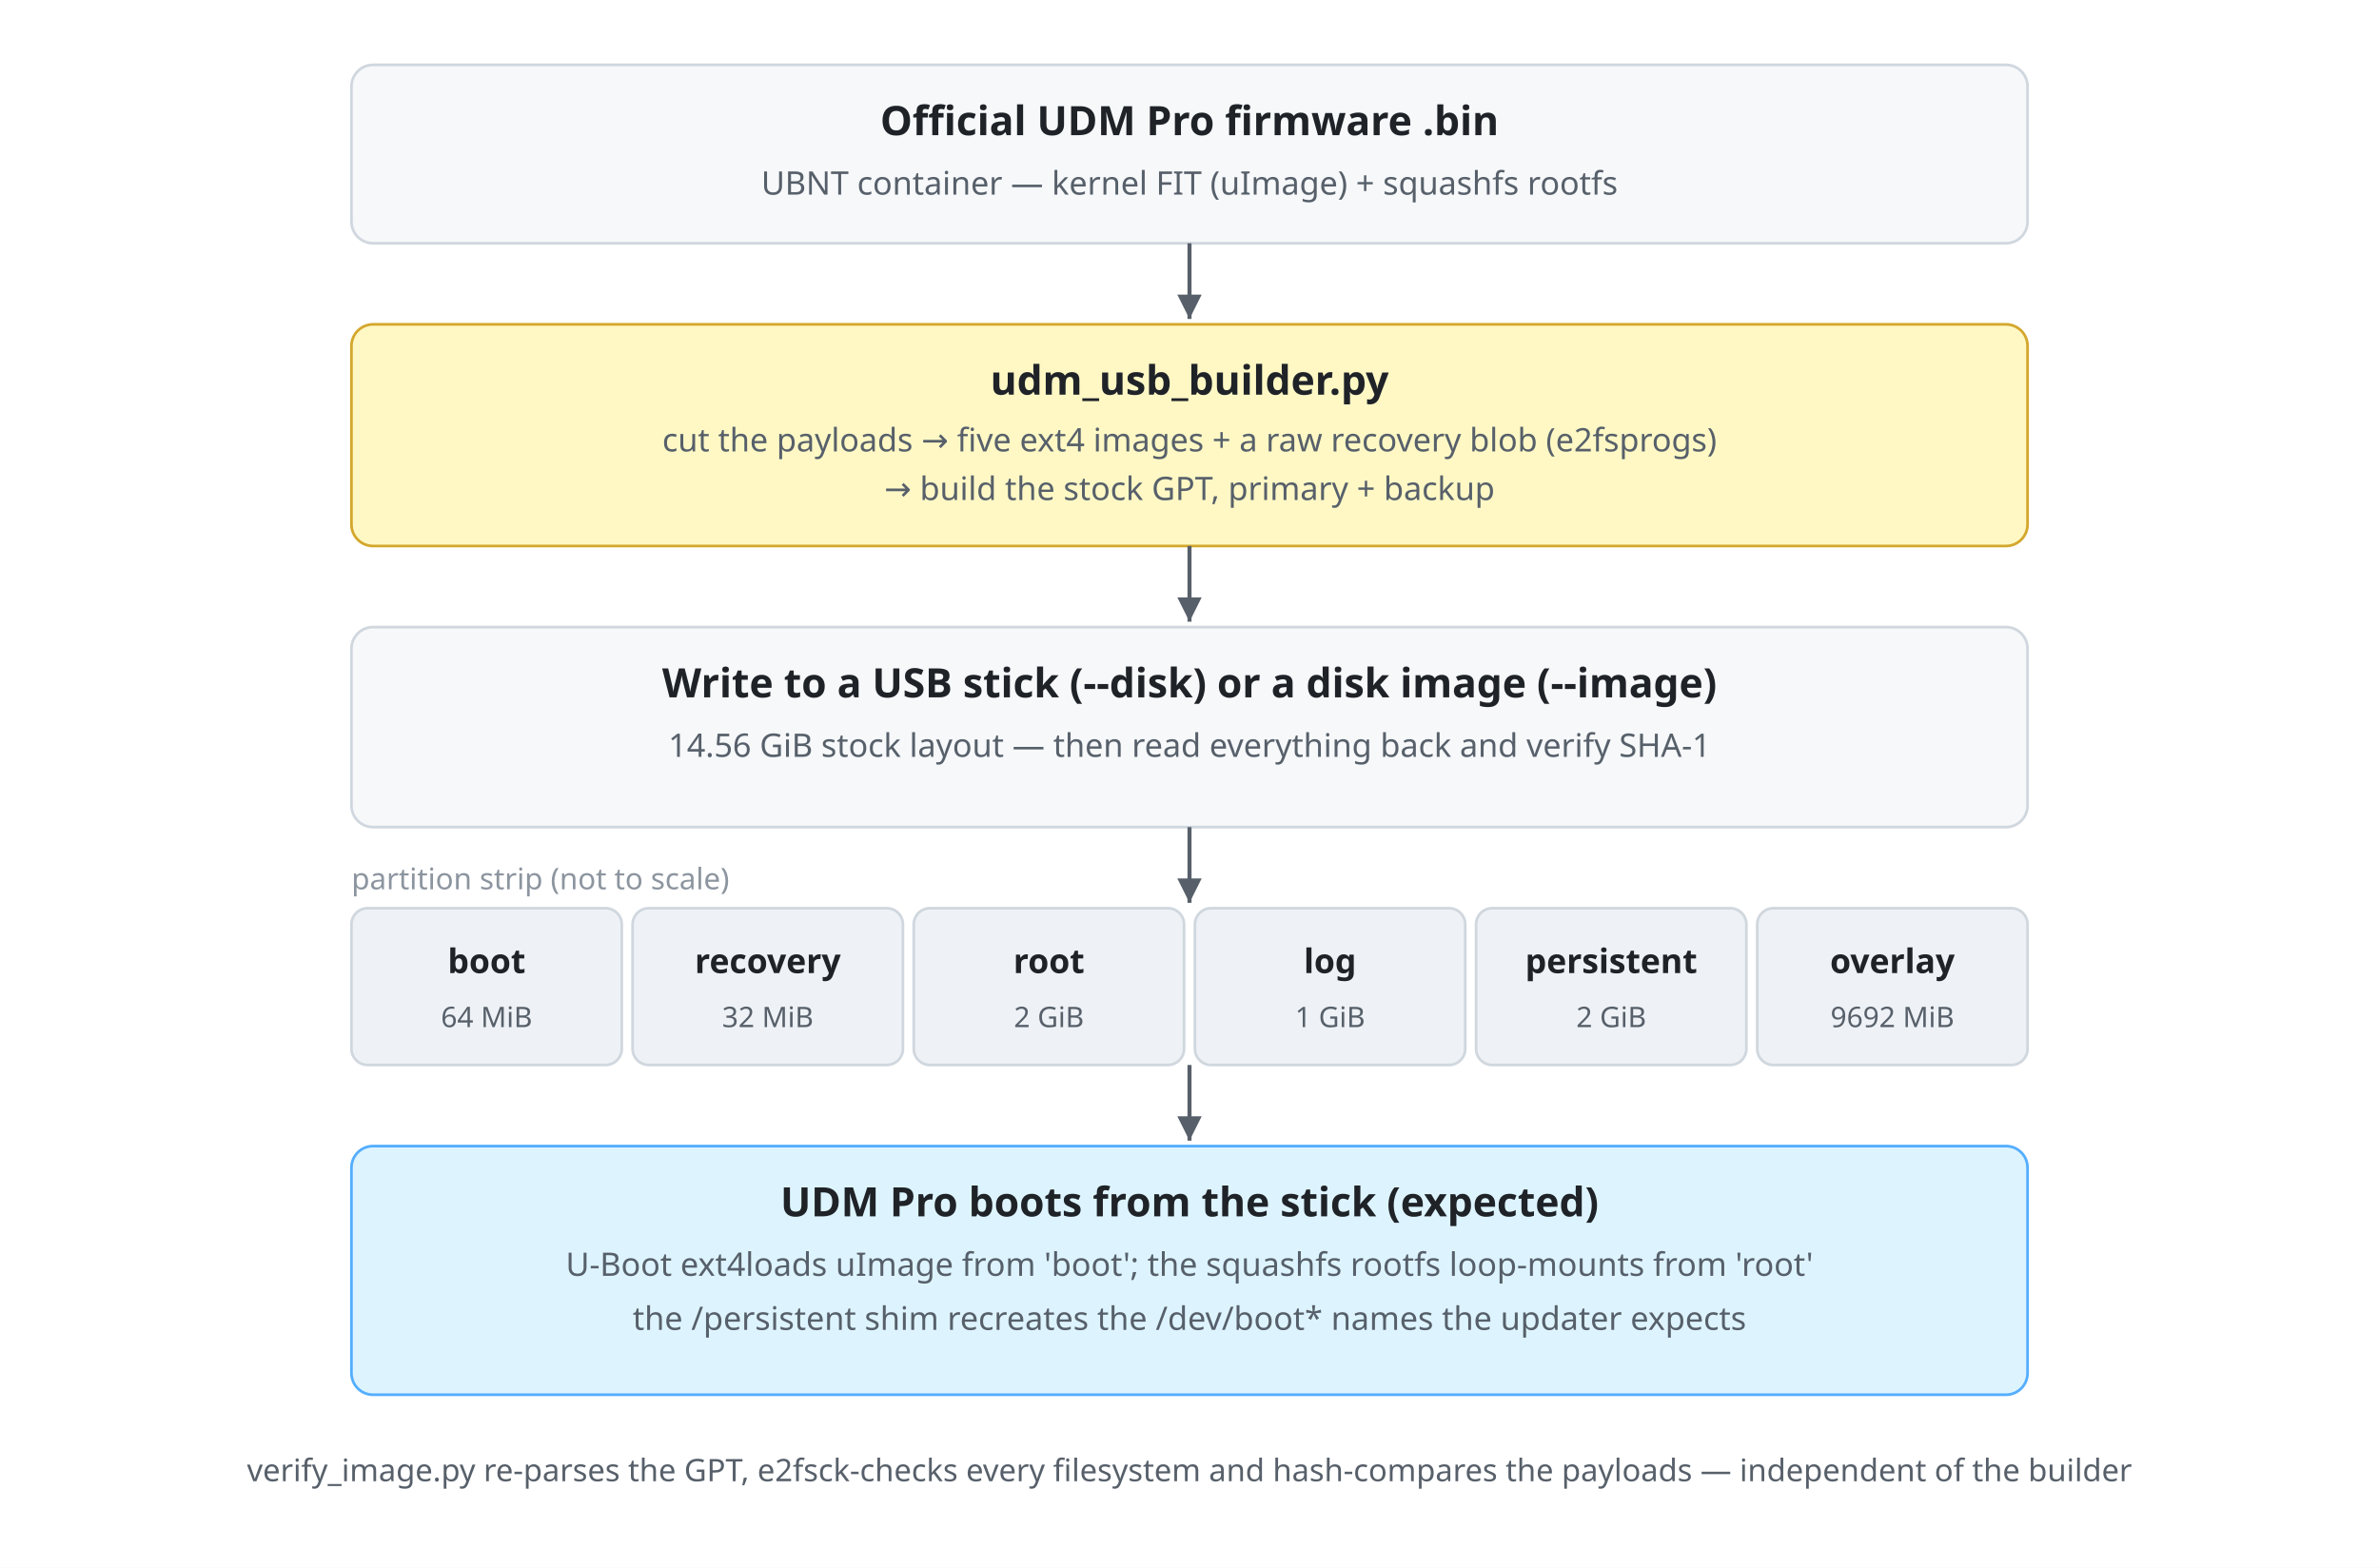
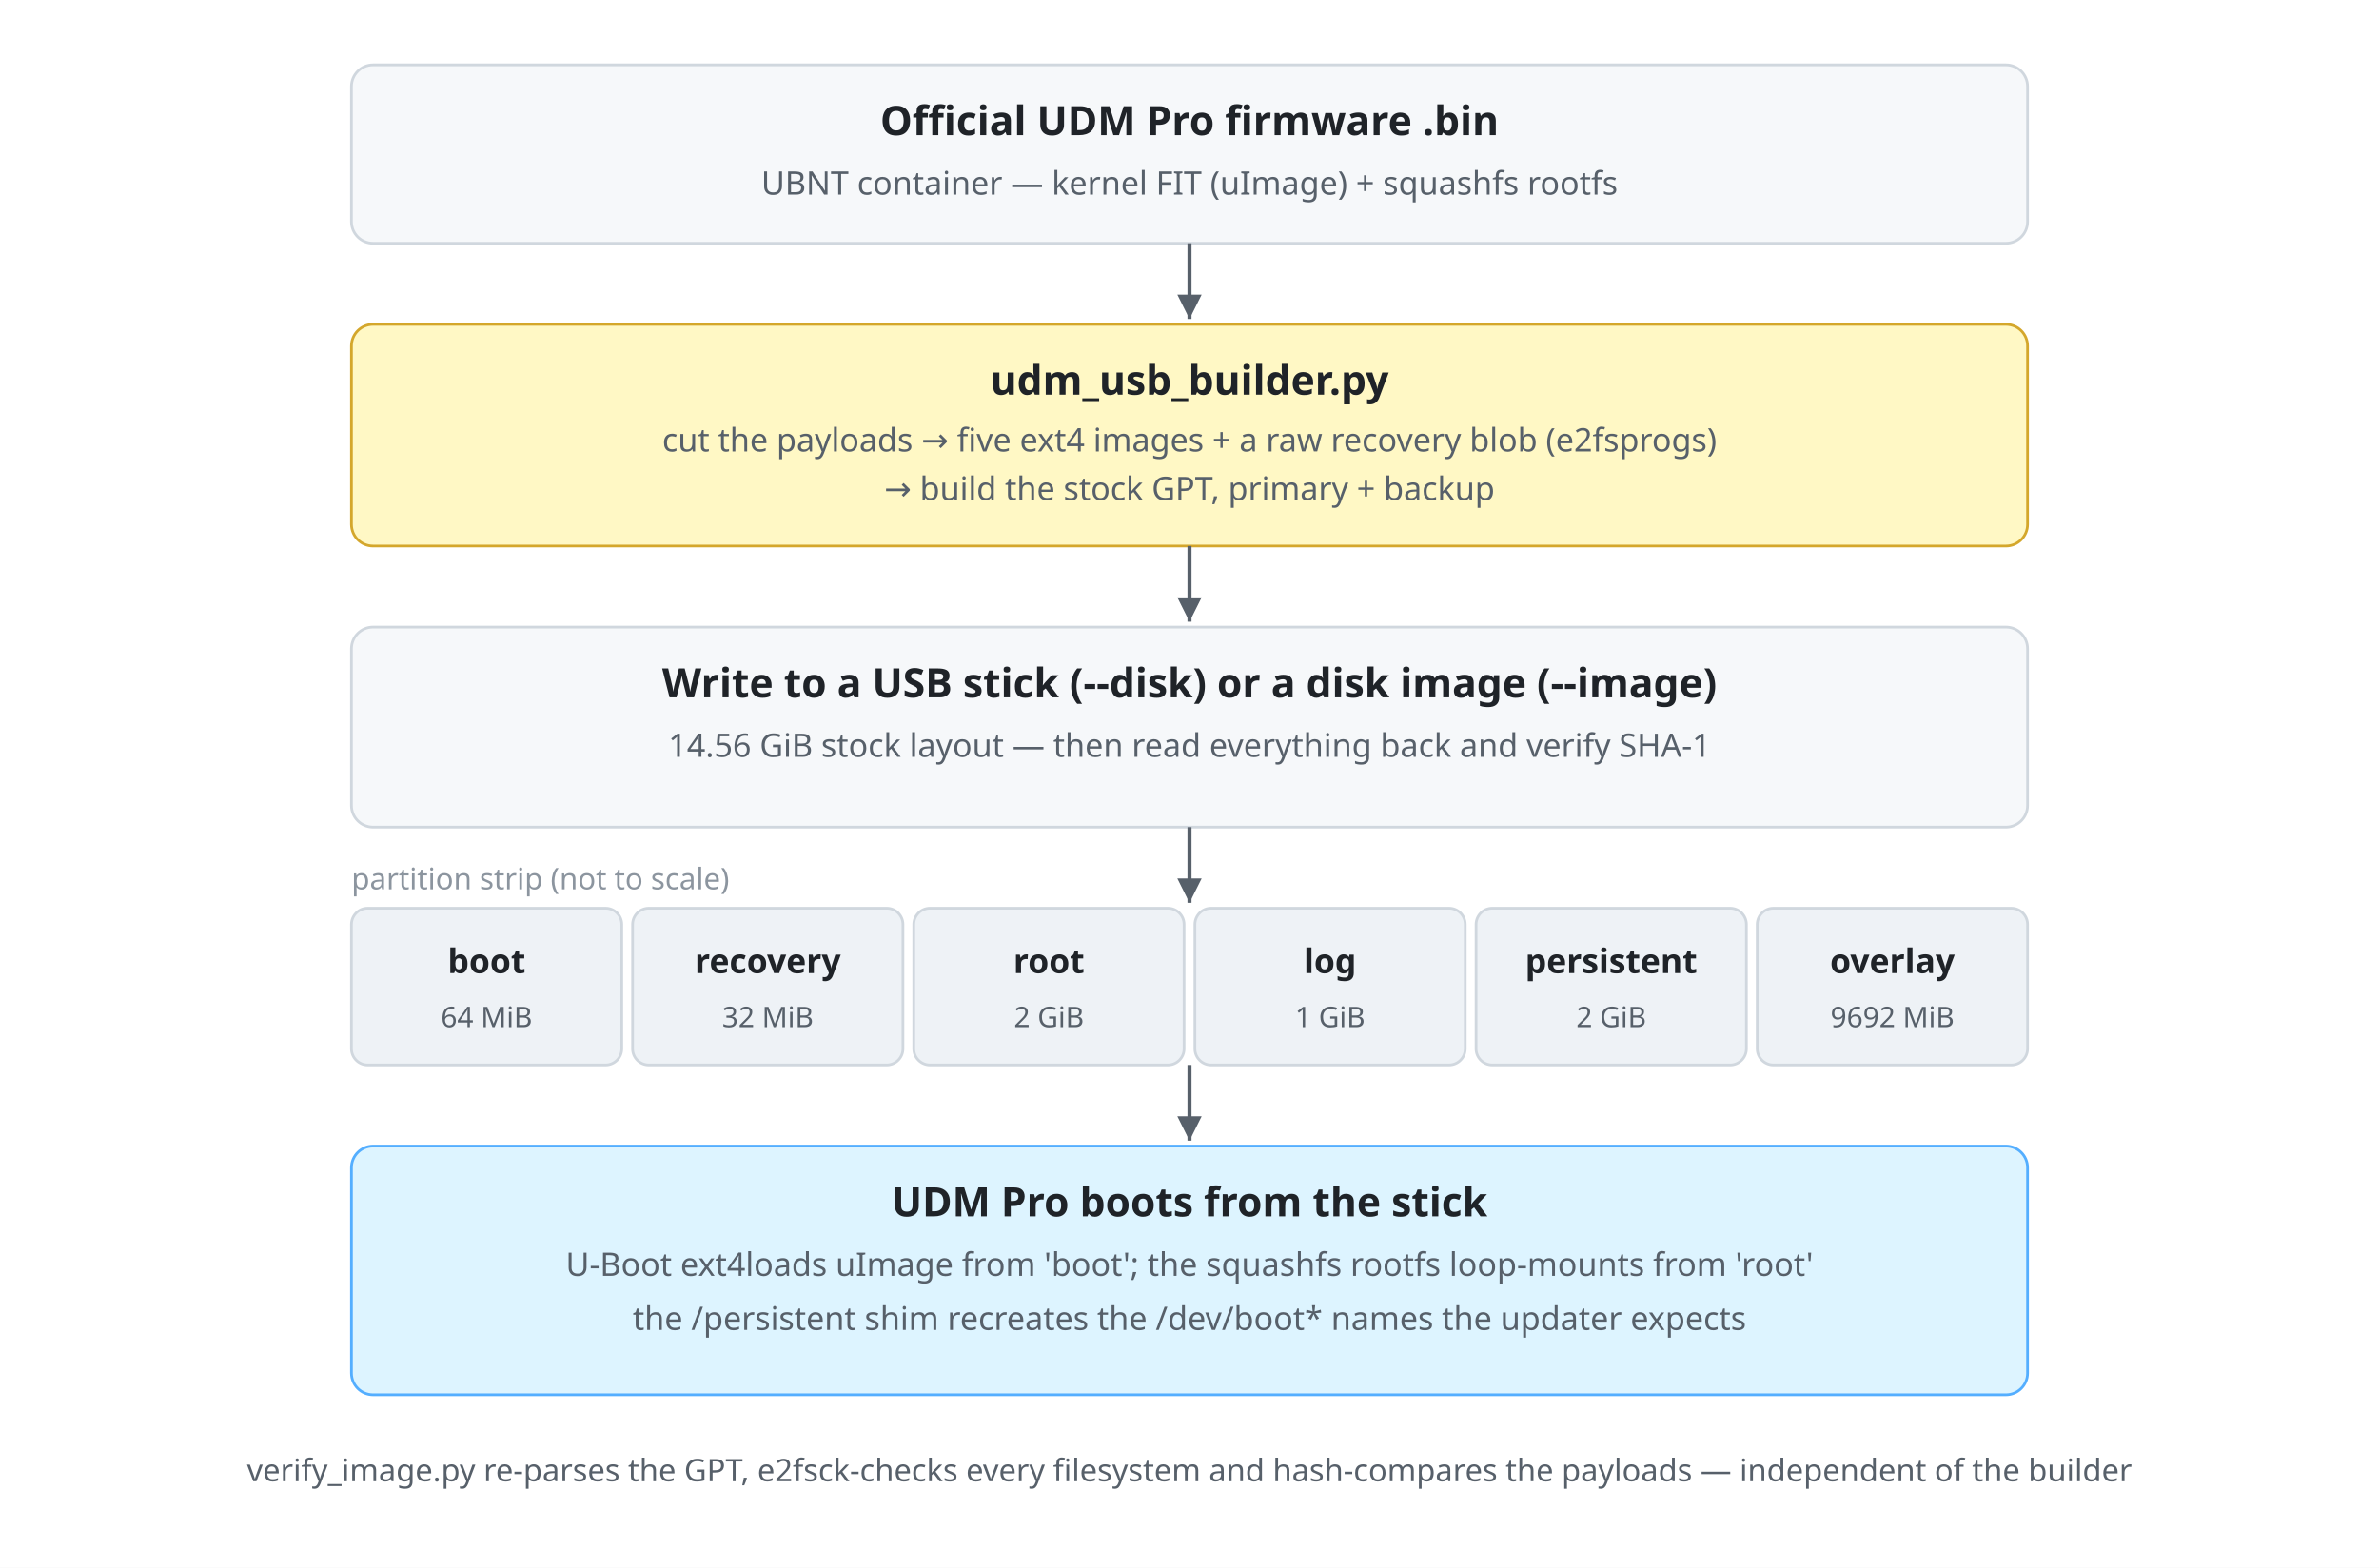
<svg xmlns="http://www.w3.org/2000/svg" width="880" height="580" viewBox="0 0 880 580" font-family="sans-serif" role="img" aria-label="Data path from the official firmware .bin through the builder to a USB stick and a UDM Pro boot">
  <rect width="880" height="580" fill="#ffffff" />
  <defs>
    <marker id="arrow" markerWidth="10" markerHeight="10" refX="6" refY="3" orient="auto">
      <path d="M0,0 L6,3 L0,6 z" fill="#57606a" />
    </marker>
  </defs>
  <rect x="130" y="24" width="620" height="66" rx="8" fill="#f6f8fa" stroke="#d0d7de" />
  <text x="440" y="50" text-anchor="middle" font-size="15" font-weight="600" fill="#1f2328">Official UDM Pro firmware .bin</text>
  <text x="440" y="72" text-anchor="middle" font-size="12" fill="#57606a">UBNT container — kernel FIT (uImage) + squashfs rootfs</text>
  <line x1="440" y1="90" x2="440" y2="118" stroke="#57606a" stroke-width="1.5" marker-end="url(#arrow)" />
  <rect x="130" y="120" width="620" height="82" rx="8" fill="#fff8c5" stroke="#d4a72c" />
  <text x="440" y="146" text-anchor="middle" font-size="15" font-weight="600" fill="#1f2328">udm_usb_builder.py</text>
  <text x="440" y="167" text-anchor="middle" font-size="12" fill="#57606a">cut the payloads → five ext4 images + a raw recovery blob (e2fsprogs)</text>
  <text x="440" y="185" text-anchor="middle" font-size="12" fill="#57606a">→ build the stock GPT, primary + backup</text>
  <line x1="440" y1="202" x2="440" y2="230" stroke="#57606a" stroke-width="1.5" marker-end="url(#arrow)" />
  <rect x="130" y="232" width="620" height="74" rx="8" fill="#f6f8fa" stroke="#d0d7de" />
  <text x="440" y="258" text-anchor="middle" font-size="15" font-weight="600" fill="#1f2328">Write to a USB stick (--disk) or a disk image (--image)</text>
  <text x="440" y="280" text-anchor="middle" font-size="12" fill="#57606a">14.56 GiB stock layout — then read everything back and verify SHA-1</text>
  <line x1="440" y1="306" x2="440" y2="334" stroke="#57606a" stroke-width="1.5" marker-end="url(#arrow)" />
  <text x="130" y="329" font-size="11" fill="#8c959f">partition strip (not to scale)</text>
  <g font-size="12.5" font-weight="600" fill="#1f2328" text-anchor="middle">
    <rect x="130" y="336" width="100" height="58" rx="6" fill="#eef2f6" stroke="#d0d7de" />
    <text x="180" y="360">boot</text>
    <rect x="234" y="336" width="100" height="58" rx="6" fill="#eef2f6" stroke="#d0d7de" />
    <text x="284" y="360">recovery</text>
    <rect x="338" y="336" width="100" height="58" rx="6" fill="#eef2f6" stroke="#d0d7de" />
    <text x="388" y="360">root</text>
    <rect x="442" y="336" width="100" height="58" rx="6" fill="#eef2f6" stroke="#d0d7de" />
    <text x="492" y="360">log</text>
    <rect x="546" y="336" width="100" height="58" rx="6" fill="#eef2f6" stroke="#d0d7de" />
    <text x="596" y="360">persistent</text>
    <rect x="650" y="336" width="100" height="58" rx="6" fill="#eef2f6" stroke="#d0d7de" />
    <text x="700" y="360">overlay</text>
  </g>
  <g font-size="10.5" fill="#57606a" text-anchor="middle">
    <text x="180" y="380">64 MiB</text>
    <text x="284" y="380">32 MiB</text>
    <text x="388" y="380">2 GiB</text>
    <text x="492" y="380">1 GiB</text>
    <text x="596" y="380">2 GiB</text>
    <text x="700" y="380">9692 MiB</text>
  </g>
  <line x1="440" y1="394" x2="440" y2="422" stroke="#57606a" stroke-width="1.5" marker-end="url(#arrow)" />
  <rect x="130" y="424" width="620" height="92" rx="8" fill="#ddf4ff" stroke="#54aeff" />
-   <text x="440" y="450" text-anchor="middle" font-size="15" font-weight="600" fill="#1f2328">UDM Pro boots from the stick (expected)</text>
+   <text x="440" y="450" text-anchor="middle" font-size="15" font-weight="600" fill="#1f2328">UDM Pro boots from the stick</text>
  <text x="440" y="472" text-anchor="middle" font-size="12" fill="#57606a">U-Boot ext4loads uImage from 'boot'; the squashfs rootfs loop-mounts from 'root'</text>
  <text x="440" y="492" text-anchor="middle" font-size="12" fill="#57606a">the /persistent shim recreates the /dev/boot* names the updater expects</text>
  <text x="440" y="548" text-anchor="middle" font-size="11.5" fill="#57606a">verify_image.py re-parses the GPT, e2fsck-checks every filesystem and hash-compares the payloads — independent of the builder</text>
</svg>
